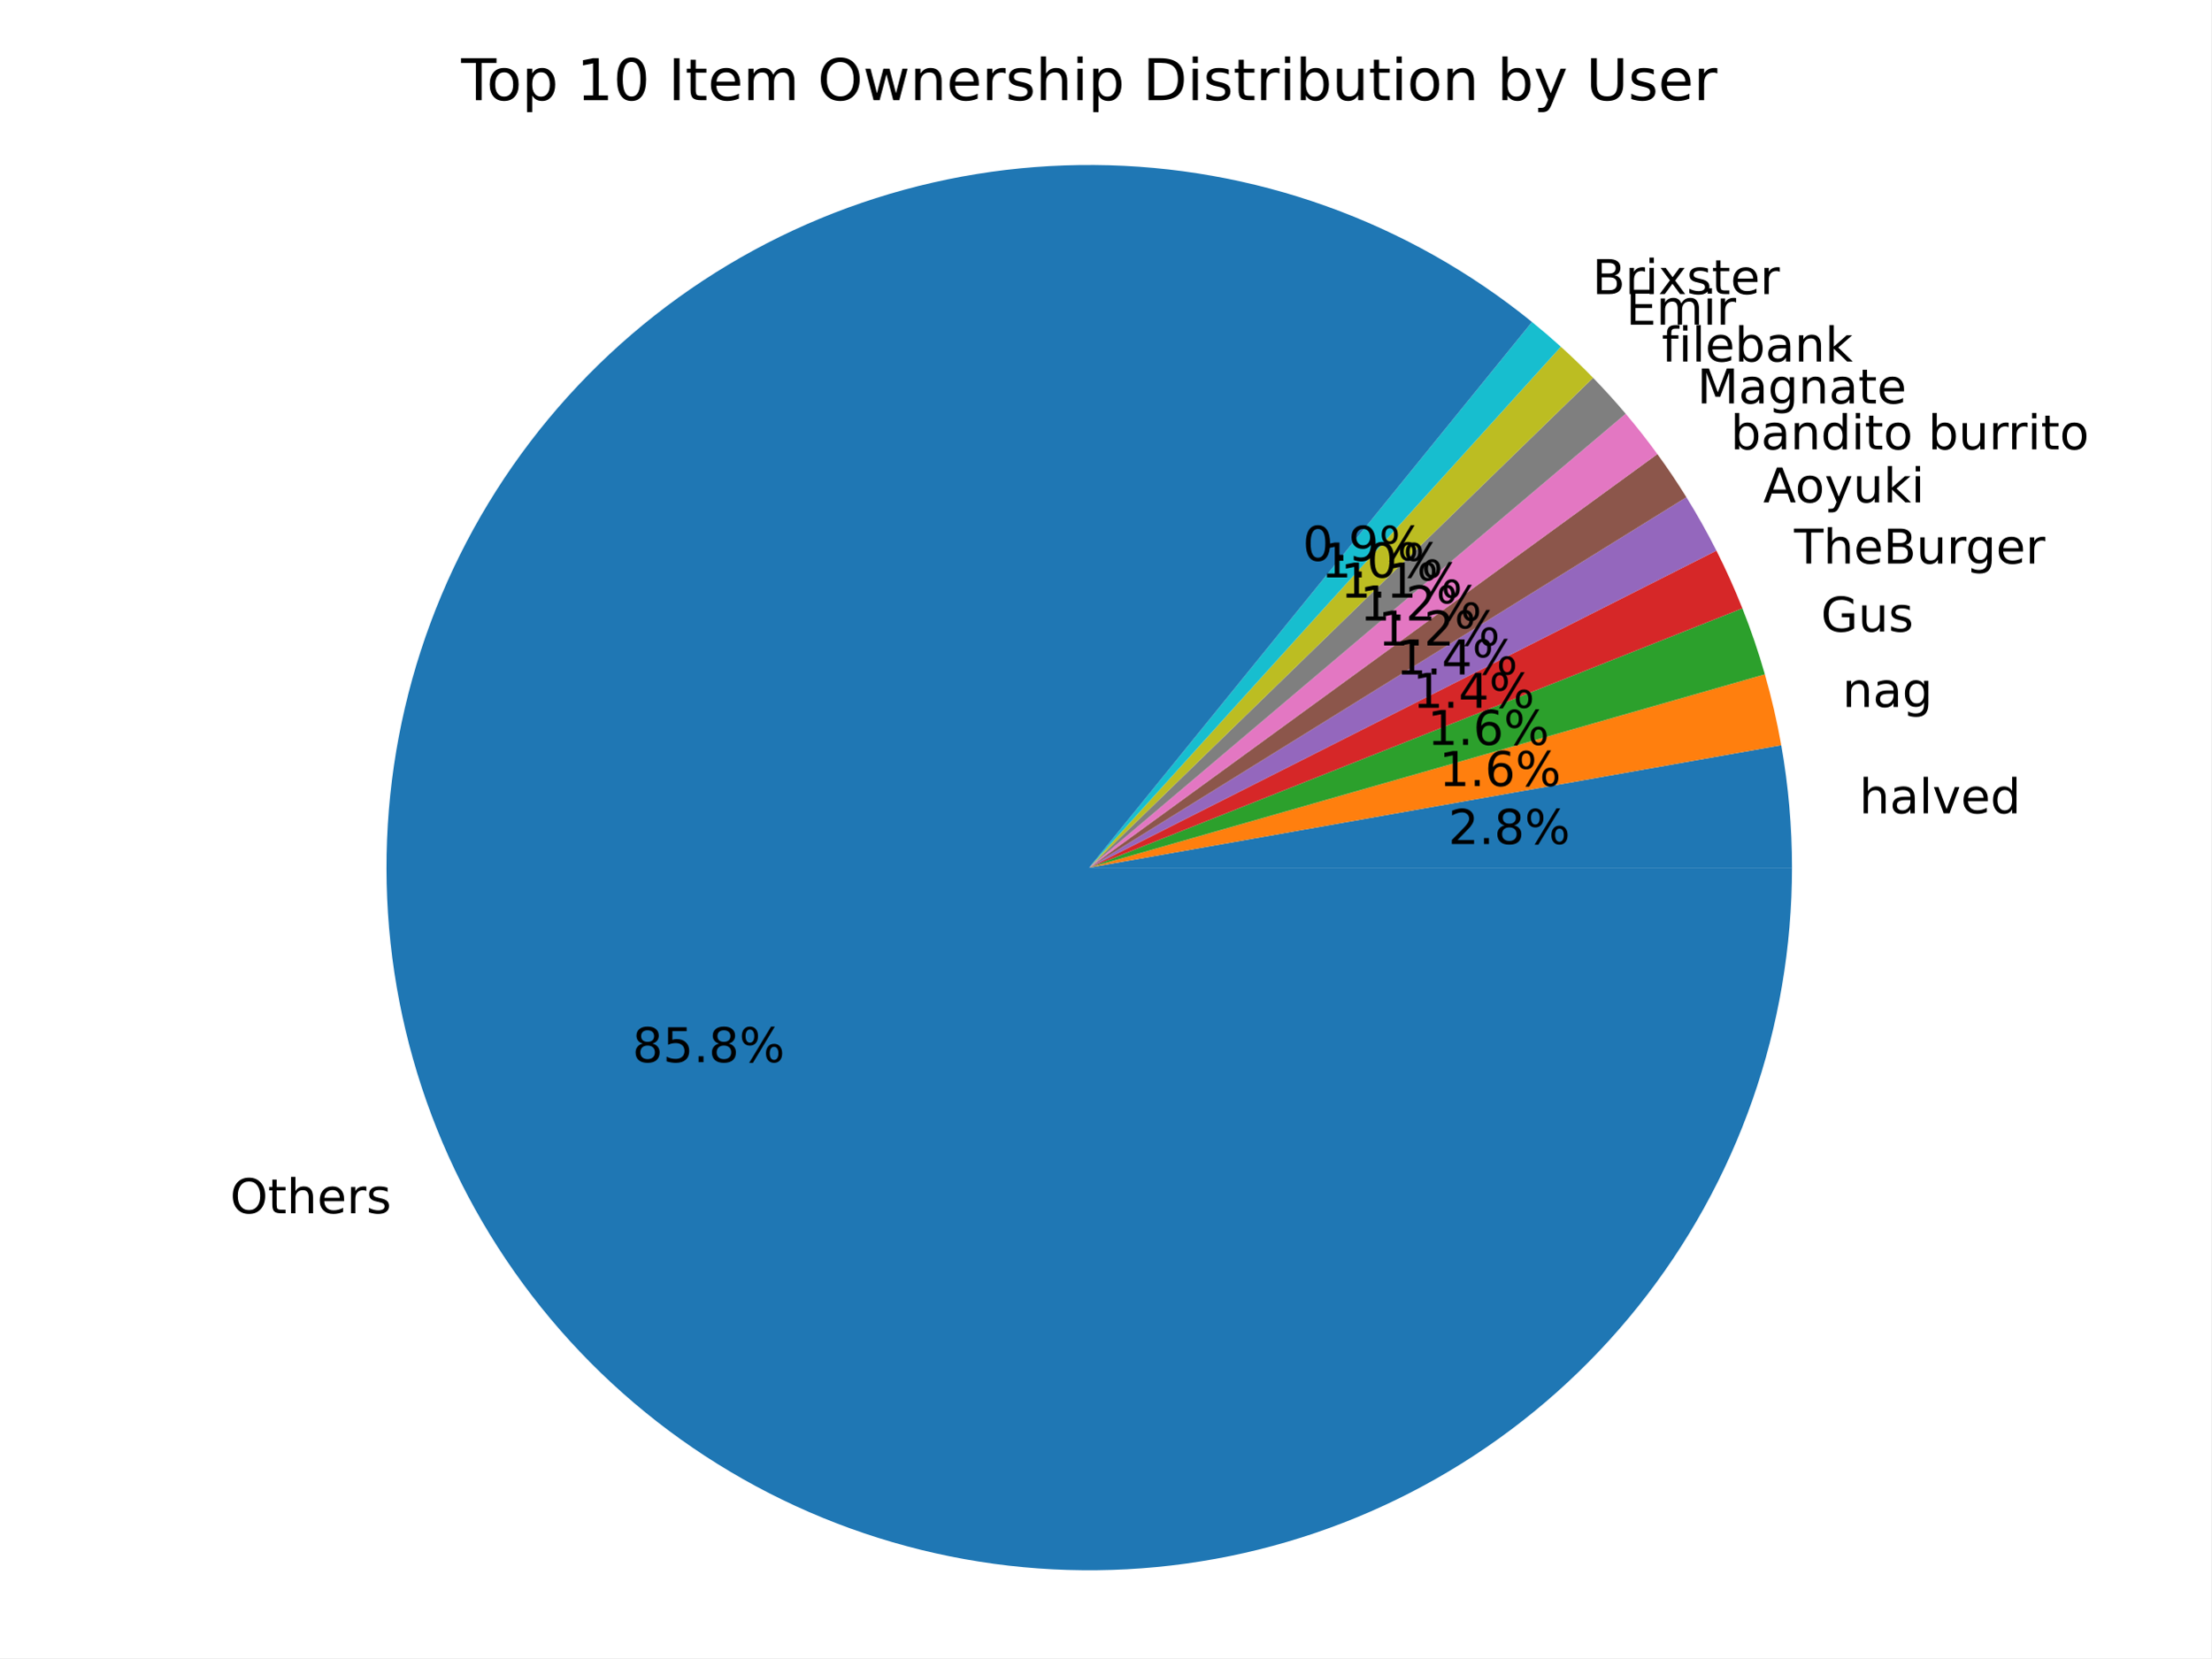
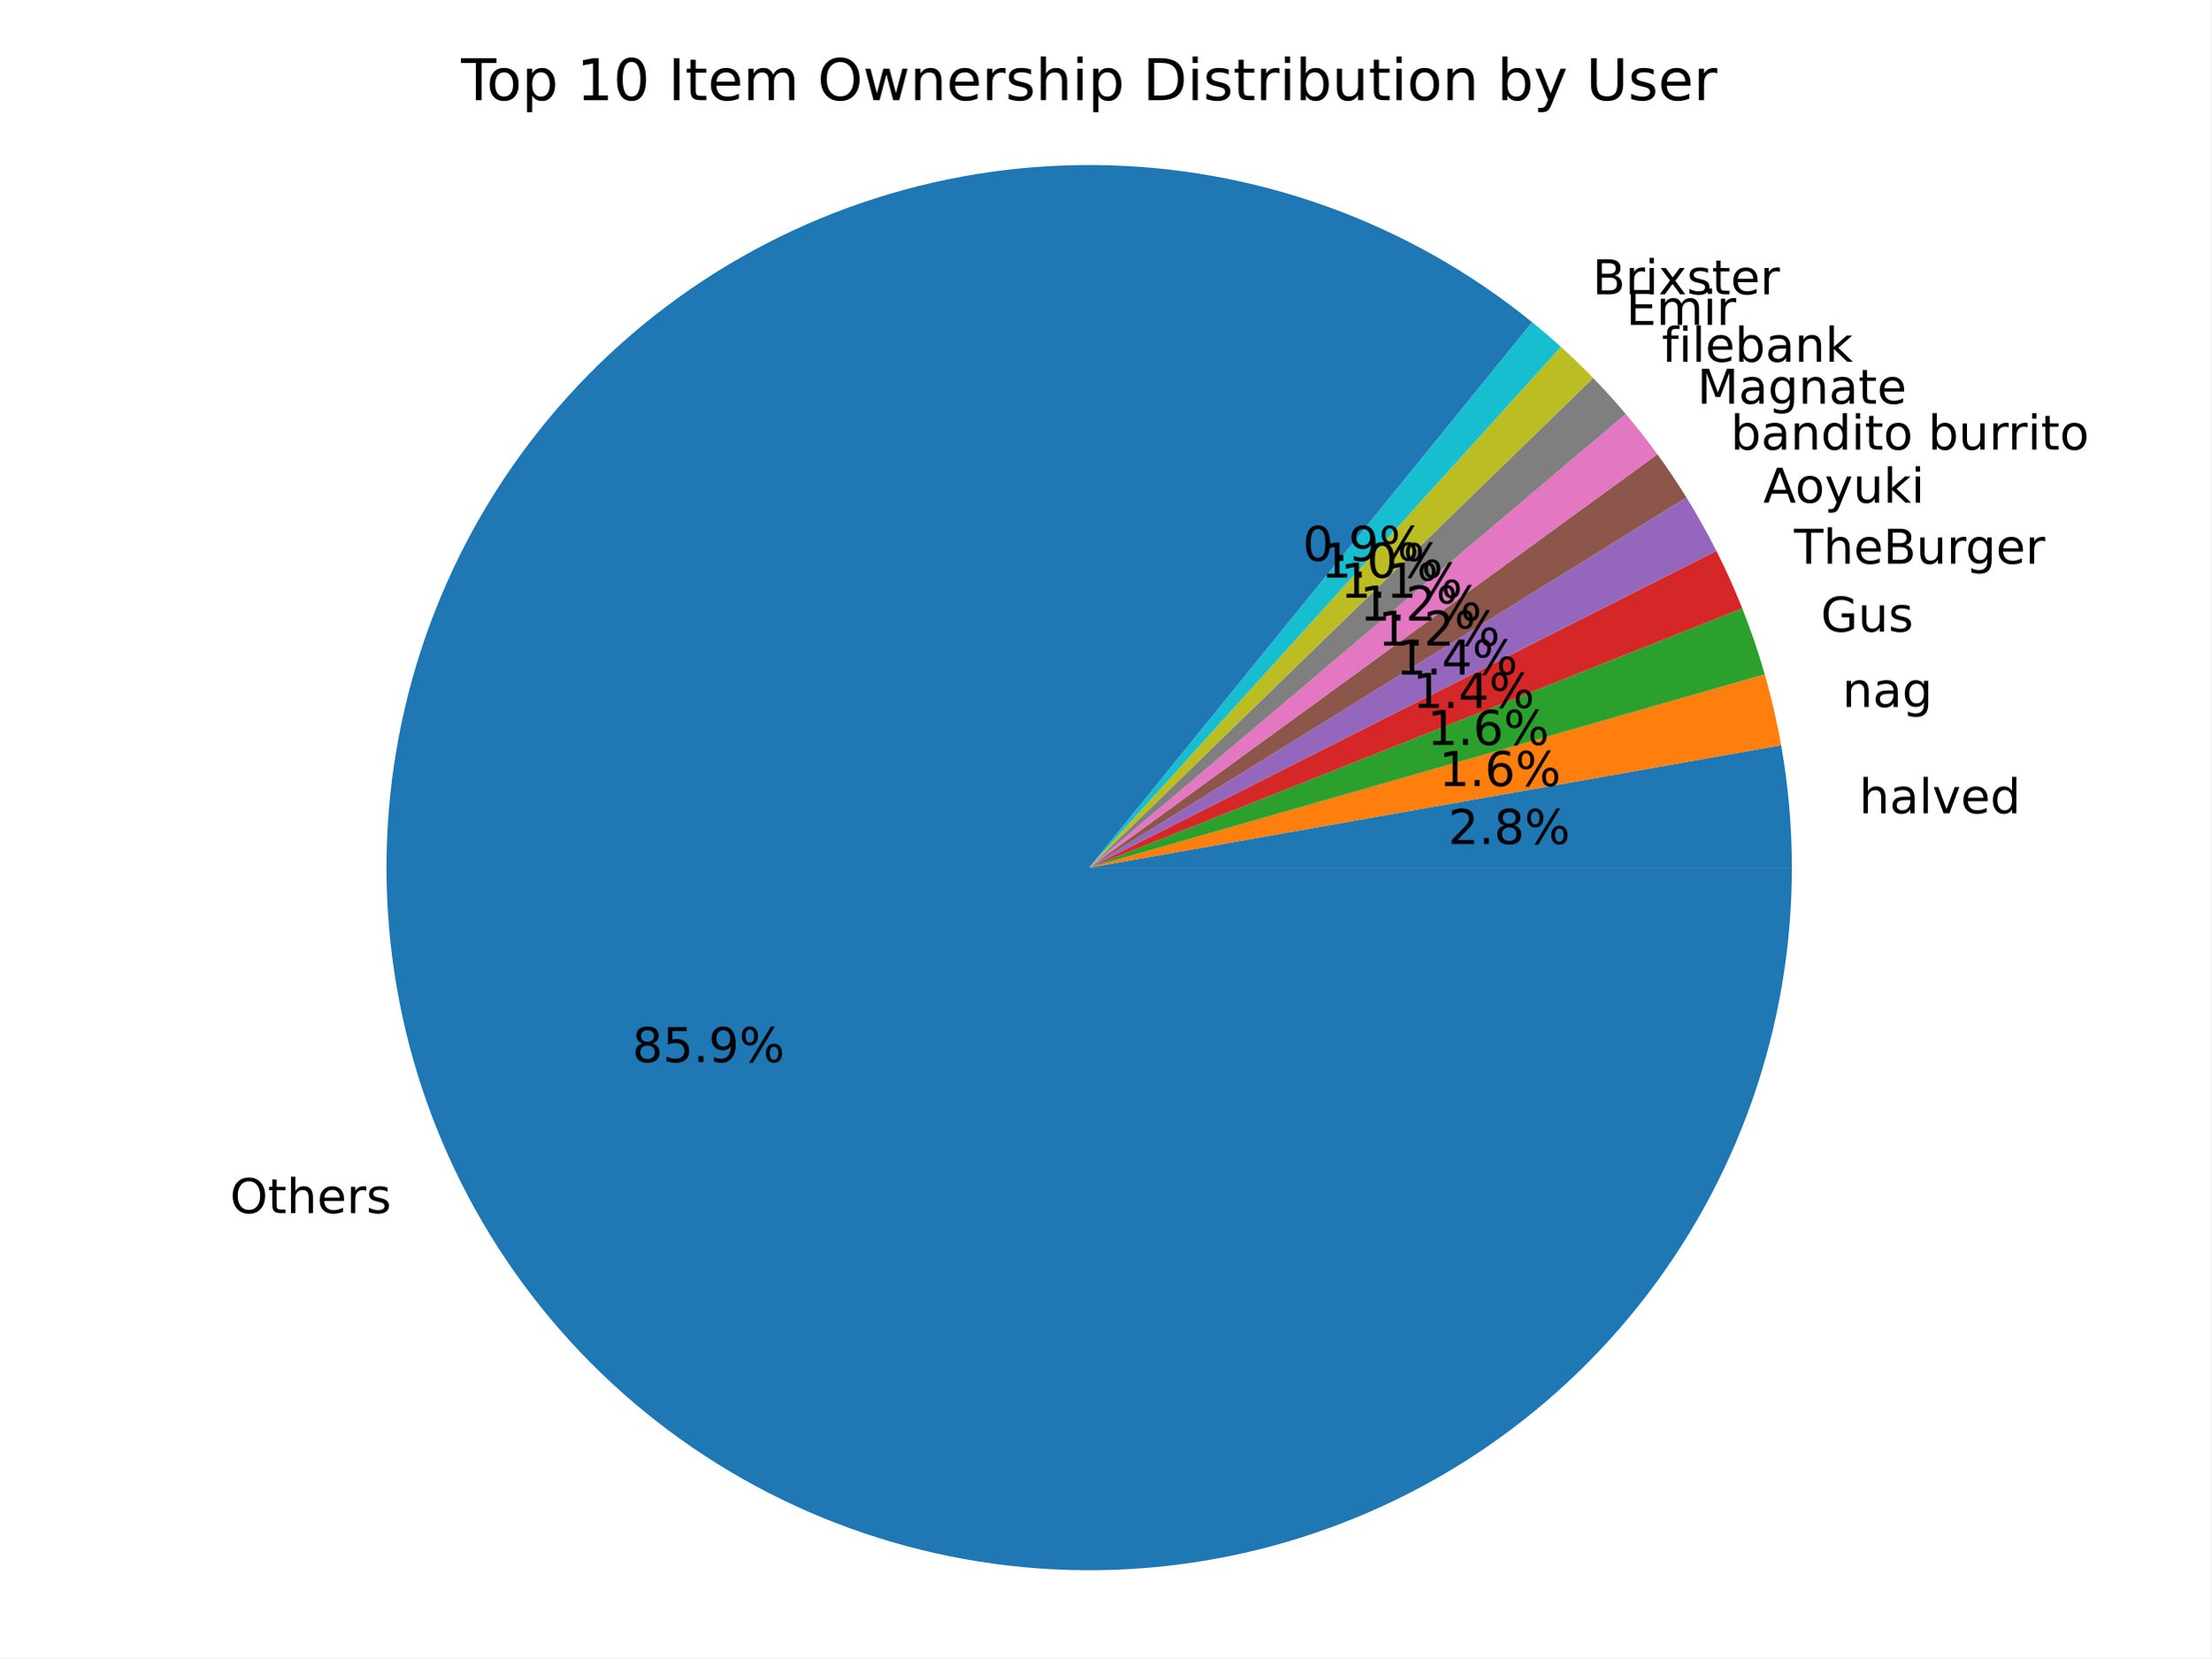
<svg xmlns="http://www.w3.org/2000/svg" xmlns:xlink="http://www.w3.org/1999/xlink" width="460.8pt" height="345.6pt" viewBox="0 0 460.8 345.6" version="1.1">
  <defs>
    <style type="text/css">*{stroke-linejoin: round; stroke-linecap: butt}</style>
  </defs>
  <g id="figure_1">
    <g id="patch_1">
      <path d="M 0 345.6  L 460.8 345.6  L 460.8 0  L 0 0  z " style="fill: #ffffff" />
    </g>
    <g id="axes_1">
      <g id="patch_2">
-         <path d="M 373.457 180.84  C 373.457 176.565 373.27 172.291 372.896 168.032  C 372.522 163.773 371.962 159.532 371.217 155.322  L 226.999 180.84  z " style="fill: #1f77b4" />
+         <path d="M 373.435 180.84  C 373.435 176.565 373.248 172.292 372.874 168.033  C 372.5 163.774 371.94 159.534 371.195 155.324  L 226.986 180.84  z " style="fill: #1f77b4" />
      </g>
      <g id="patch_3">
-         <path d="M 371.217 155.322  C 370.776 152.833 370.271 150.355 369.702 147.891  C 369.134 145.427 368.501 142.979 367.805 140.548  L 226.999 180.84  z " style="fill: #ff7f0e" />
+         <path d="M 371.195 155.324  C 370.754 152.834 370.249 150.356 369.681 147.893  C 369.112 145.429 368.479 142.981 367.784 140.55  L 226.986 180.84  z " style="fill: #ff7f0e" />
      </g>
      <g id="patch_4">
-         <path d="M 367.805 140.548  C 367.139 138.217 366.414 135.903 365.632 133.609  C 364.85 131.314 364.012 129.039 363.117 126.786  L 226.999 180.84  z " style="fill: #2ca02c" />
+         <path d="M 367.784 140.55  C 367.117 138.22 366.392 135.906 365.61 133.611  C 364.829 131.317 363.99 129.042 363.095 126.789  L 226.986 180.84  z " style="fill: #2ca02c" />
      </g>
      <g id="patch_5">
-         <path d="M 363.117 126.786  C 362.305 124.743 361.448 122.718 360.546 120.714  C 359.643 118.709 358.696 116.725 357.704 114.763  L 226.999 180.84  z " style="fill: #d62728" />
+         <path d="M 363.095 126.789  C 362.287 124.754 361.434 122.738 360.535 120.741  C 359.637 118.744 358.693 116.768 357.706 114.814  L 226.986 180.84  z " style="fill: #d62728" />
      </g>
      <g id="patch_6">
-         <path d="M 357.704 114.763  C 356.744 112.864 355.742 110.985 354.7 109.129  C 353.657 107.273 352.574 105.439 351.452 103.631  L 226.999 180.84  z " style="fill: #9467bd" />
+         <path d="M 357.706 114.814  C 356.747 112.914 355.746 111.035 354.704 109.179  C 353.662 107.322 352.58 105.489 351.459 103.68  L 226.986 180.84  z " style="fill: #9467bd" />
      </g>
      <g id="patch_7">
-         <path d="M 351.452 103.631  C 350.5 102.095 349.518 100.577 348.509 99.077  C 347.501 97.578 346.464 96.097 345.4 94.636  L 226.999 180.84  z " style="fill: #8c564b" />
+         <path d="M 351.459 103.68  C 350.507 102.144 349.526 100.625 348.518 99.126  C 347.51 97.626 346.474 96.145 345.41 94.684  L 226.986 180.84  z " style="fill: #8c564b" />
      </g>
      <g id="patch_8">
-         <path d="M 345.4 94.636  C 344.352 93.196 343.277 91.776 342.177 90.375  C 341.077 88.974 339.951 87.593 338.8 86.234  L 226.999 180.84  z " style="fill: #e377c2" />
+         <path d="M 345.41 94.684  C 344.363 93.243 343.289 91.822 342.189 90.421  C 341.089 89.02 339.964 87.639 338.814 86.279  L 226.986 180.84  z " style="fill: #e377c2" />
      </g>
      <g id="patch_9">
-         <path d="M 338.8 86.234  C 337.712 84.947 336.601 83.679 335.468 82.431  C 334.335 81.182 333.181 79.954 332.006 78.745  L 226.999 180.84  z " style="fill: #7f7f7f" />
+         <path d="M 338.814 86.279  C 337.726 84.992 336.615 83.724 335.483 82.475  C 334.351 81.227 333.198 79.998 332.023 78.789  L 226.986 180.84  z " style="fill: #7f7f7f" />
      </g>
      <g id="patch_10">
-         <path d="M 332.006 78.745  C 330.922 77.63 329.82 76.532 328.701 75.452  C 327.582 74.372 326.446 73.31 325.293 72.266  L 226.999 180.84  z " style="fill: #bcbd22" />
+         <path d="M 332.023 78.789  C 330.939 77.673 329.838 76.575 328.719 75.495  C 327.6 74.415 326.465 73.352 325.312 72.308  L 226.986 180.84  z " style="fill: #bcbd22" />
      </g>
      <g id="patch_11">
-         <path d="M 325.293 72.266  C 324.314 71.38 323.323 70.507 322.32 69.647  C 321.317 68.788 320.303 67.942 319.277 67.11  L 226.999 180.84  z " style="fill: #17becf" />
+         <path d="M 325.312 72.308  C 324.333 71.421 323.343 70.548 322.34 69.688  C 321.338 68.828 320.324 67.982 319.299 67.149  L 226.986 180.84  z " style="fill: #17becf" />
      </g>
      <g id="patch_12">
-         <path d="M 319.277 67.11  C 306.467 56.715 291.991 48.56 276.464 42.988  C 260.936 37.417 244.578 34.508 228.081 34.386  C 211.584 34.265 195.185 36.931 179.577 42.273  C 163.968 47.614 149.374 55.555 136.411 65.759  C 123.448 75.963 112.302 88.284 103.444 102.202  C 94.586 116.119 88.143 131.433 84.388 147.497  C 80.632 163.561 79.617 180.145 81.386 196.547  C 83.156 212.949 87.684 228.935 94.779 243.828  C 101.874 258.722 111.434 272.31 123.056 284.018  C 134.678 295.726 148.196 305.387 163.036 312.592  C 177.877 319.797 193.829 324.443 210.217 326.333  C 226.606 328.223 243.197 327.331 259.288 323.694  C 275.379 320.057 290.741 313.727 304.723 304.972  C 318.706 296.217 331.109 285.163 341.408 272.276  C 351.708 259.388 359.756 244.853 365.213 229.285  C 370.67 213.716 373.457 197.337 373.457 180.84  L 226.999 180.84  z " style="fill: #1f77b4" />
+         <path d="M 319.299 67.149  C 306.492 56.751 292.019 48.59 276.493 43.013  C 260.967 37.436 244.61 34.523 228.113 34.396  C 211.617 34.269 195.216 36.93 179.606 42.267  C 163.996 47.605 149.4 55.541 136.434 65.742  C 123.469 75.942 112.319 88.261 103.458 102.176  C 94.597 116.091 88.15 131.404 84.391 147.468  C 80.631 163.531 79.613 180.114 81.379 196.517  C 83.145 212.919 87.67 228.906 94.762 243.801  C 101.855 258.696 111.413 272.285 123.034 283.996  C 134.654 295.706 148.17 305.368 163.009 312.575  C 177.849 319.782 193.801 324.43 210.189 326.322  C 226.577 328.214 243.168 327.324 259.26 323.688  C 275.352 320.053 290.714 313.724 304.697 304.97  C 318.68 296.216 331.084 285.162 341.384 272.275  C 351.684 259.388 359.733 244.853 365.19 229.285  C 370.647 213.716 373.435 197.337 373.435 180.84  L 226.986 180.84  z " style="fill: #1f77b4" />
      </g>
      <g id="matplotlib.axis_1" />
      <g id="matplotlib.axis_2" />
      <g id="text_1">
-         <g transform="translate(387.4855 169.5107) scale(0.1 -0.1)">
+         <g transform="translate(387.4625 169.5116) scale(0.1 -0.1)">
          <defs>
            <path id="DejaVuSans-68" d="M 3513 2113  L 3513 0  L 2938 0  L 2938 2094  Q 2938 2591 2744 2837  Q 2550 3084 2163 3084  Q 1697 3084 1428 2787  Q 1159 2491 1159 1978  L 1159 0  L 581 0  L 581 4863  L 1159 4863  L 1159 2956  Q 1366 3272 1645 3428  Q 1925 3584 2291 3584  Q 2894 3584 3203 3211  Q 3513 2838 3513 2113  z " transform="scale(0.015625)" />
            <path id="DejaVuSans-61" d="M 2194 1759  Q 1497 1759 1228 1600  Q 959 1441 959 1056  Q 959 750 1161 570  Q 1363 391 1709 391  Q 2188 391 2477 730  Q 2766 1069 2766 1631  L 2766 1759  L 2194 1759  z M 3341 1997  L 3341 0  L 2766 0  L 2766 531  Q 2569 213 2275 61  Q 1981 -91 1556 -91  Q 1019 -91 701 211  Q 384 513 384 1019  Q 384 1609 779 1909  Q 1175 2209 1959 2209  L 2766 2209  L 2766 2266  Q 2766 2663 2505 2880  Q 2244 3097 1772 3097  Q 1472 3097 1187 3025  Q 903 2953 641 2809  L 641 3341  Q 956 3463 1253 3523  Q 1550 3584 1831 3584  Q 2591 3584 2966 3190  Q 3341 2797 3341 1997  z " transform="scale(0.015625)" />
            <path id="DejaVuSans-6c" d="M 603 4863  L 1178 4863  L 1178 0  L 603 0  L 603 4863  z " transform="scale(0.015625)" />
            <path id="DejaVuSans-76" d="M 191 3500  L 800 3500  L 1894 563  L 2988 3500  L 3597 3500  L 2284 0  L 1503 0  L 191 3500  z " transform="scale(0.015625)" />
            <path id="DejaVuSans-65" d="M 3597 1894  L 3597 1613  L 953 1613  Q 991 1019 1311 708  Q 1631 397 2203 397  Q 2534 397 2845 478  Q 3156 559 3463 722  L 3463 178  Q 3153 47 2828 -22  Q 2503 -91 2169 -91  Q 1331 -91 842 396  Q 353 884 353 1716  Q 353 2575 817 3079  Q 1281 3584 2069 3584  Q 2775 3584 3186 3129  Q 3597 2675 3597 1894  z M 3022 2063  Q 3016 2534 2758 2815  Q 2500 3097 2075 3097  Q 1594 3097 1305 2825  Q 1016 2553 972 2059  L 3022 2063  z " transform="scale(0.015625)" />
            <path id="DejaVuSans-64" d="M 2906 2969  L 2906 4863  L 3481 4863  L 3481 0  L 2906 0  L 2906 525  Q 2725 213 2448 61  Q 2172 -91 1784 -91  Q 1150 -91 751 415  Q 353 922 353 1747  Q 353 2572 751 3078  Q 1150 3584 1784 3584  Q 2172 3584 2448 3432  Q 2725 3281 2906 2969  z M 947 1747  Q 947 1113 1208 752  Q 1469 391 1925 391  Q 2381 391 2643 752  Q 2906 1113 2906 1747  Q 2906 2381 2643 2742  Q 2381 3103 1925 3103  Q 1469 3103 1208 2742  Q 947 2381 947 1747  z " transform="scale(0.015625)" />
          </defs>
          <use xlink:href="#DejaVuSans-68" />
          <use xlink:href="#DejaVuSans-61" transform="translate(63.37891 0)" />
          <use xlink:href="#DejaVuSans-6c" transform="translate(124.6582 0)" />
          <use xlink:href="#DejaVuSans-76" transform="translate(152.4414 0)" />
          <use xlink:href="#DejaVuSans-65" transform="translate(211.6211 0)" />
          <use xlink:href="#DejaVuSans-64" transform="translate(273.1445 0)" />
        </g>
      </g>
      <g id="text_2">
-         <g transform="translate(301.8349 175.9146) scale(0.1 -0.1)">
+         <g transform="translate(301.8163 175.9151) scale(0.1 -0.1)">
          <defs>
            <path id="DejaVuSans-32" d="M 1228 531  L 3431 531  L 3431 0  L 469 0  L 469 531  Q 828 903 1448 1529  Q 2069 2156 2228 2338  Q 2531 2678 2651 2914  Q 2772 3150 2772 3378  Q 2772 3750 2511 3984  Q 2250 4219 1831 4219  Q 1534 4219 1204 4116  Q 875 4013 500 3803  L 500 4441  Q 881 4594 1212 4672  Q 1544 4750 1819 4750  Q 2544 4750 2975 4387  Q 3406 4025 3406 3419  Q 3406 3131 3298 2873  Q 3191 2616 2906 2266  Q 2828 2175 2409 1742  Q 1991 1309 1228 531  z " transform="scale(0.015625)" />
            <path id="DejaVuSans-2e" d="M 684 794  L 1344 794  L 1344 0  L 684 0  L 684 794  z " transform="scale(0.015625)" />
            <path id="DejaVuSans-38" d="M 2034 2216  Q 1584 2216 1326 1975  Q 1069 1734 1069 1313  Q 1069 891 1326 650  Q 1584 409 2034 409  Q 2484 409 2743 651  Q 3003 894 3003 1313  Q 3003 1734 2745 1975  Q 2488 2216 2034 2216  z M 1403 2484  Q 997 2584 770 2862  Q 544 3141 544 3541  Q 544 4100 942 4425  Q 1341 4750 2034 4750  Q 2731 4750 3128 4425  Q 3525 4100 3525 3541  Q 3525 3141 3298 2862  Q 3072 2584 2669 2484  Q 3125 2378 3379 2068  Q 3634 1759 3634 1313  Q 3634 634 3220 271  Q 2806 -91 2034 -91  Q 1263 -91 848 271  Q 434 634 434 1313  Q 434 1759 690 2068  Q 947 2378 1403 2484  z M 1172 3481  Q 1172 3119 1398 2916  Q 1625 2713 2034 2713  Q 2441 2713 2670 2916  Q 2900 3119 2900 3481  Q 2900 3844 2670 4047  Q 2441 4250 2034 4250  Q 1625 4250 1398 4047  Q 1172 3844 1172 3481  z " transform="scale(0.015625)" />
            <path id="DejaVuSans-25" d="M 4653 2053  Q 4381 2053 4226 1822  Q 4072 1591 4072 1178  Q 4072 772 4226 539  Q 4381 306 4653 306  Q 4919 306 5073 539  Q 5228 772 5228 1178  Q 5228 1588 5073 1820  Q 4919 2053 4653 2053  z M 4653 2450  Q 5147 2450 5437 2106  Q 5728 1763 5728 1178  Q 5728 594 5436 251  Q 5144 -91 4653 -91  Q 4153 -91 3862 251  Q 3572 594 3572 1178  Q 3572 1766 3864 2108  Q 4156 2450 4653 2450  z M 1428 4353  Q 1159 4353 1004 4120  Q 850 3888 850 3481  Q 850 3069 1003 2837  Q 1156 2606 1428 2606  Q 1700 2606 1854 2837  Q 2009 3069 2009 3481  Q 2009 3884 1853 4118  Q 1697 4353 1428 4353  z M 4250 4750  L 4750 4750  L 1831 -91  L 1331 -91  L 4250 4750  z M 1428 4750  Q 1922 4750 2215 4408  Q 2509 4066 2509 3481  Q 2509 2891 2217 2550  Q 1925 2209 1428 2209  Q 931 2209 642 2551  Q 353 2894 353 3481  Q 353 4063 643 4406  Q 934 4750 1428 4750  z " transform="scale(0.015625)" />
          </defs>
          <use xlink:href="#DejaVuSans-32" />
          <use xlink:href="#DejaVuSans-2e" transform="translate(63.62305 0)" />
          <use xlink:href="#DejaVuSans-38" transform="translate(95.41016 0)" />
          <use xlink:href="#DejaVuSans-25" transform="translate(159.0332 0)" />
        </g>
      </g>
      <g id="text_3">
-         <g transform="translate(383.9728 147.3553) scale(0.1 -0.1)">
+         <g transform="translate(383.95 147.3575) scale(0.1 -0.1)">
          <defs>
            <path id="DejaVuSans-6e" d="M 3513 2113  L 3513 0  L 2938 0  L 2938 2094  Q 2938 2591 2744 2837  Q 2550 3084 2163 3084  Q 1697 3084 1428 2787  Q 1159 2491 1159 1978  L 1159 0  L 581 0  L 581 3500  L 1159 3500  L 1159 2956  Q 1366 3272 1645 3428  Q 1925 3584 2291 3584  Q 2894 3584 3203 3211  Q 3513 2838 3513 2113  z " transform="scale(0.015625)" />
            <path id="DejaVuSans-67" d="M 2906 1791  Q 2906 2416 2648 2759  Q 2391 3103 1925 3103  Q 1463 3103 1205 2759  Q 947 2416 947 1791  Q 947 1169 1205 825  Q 1463 481 1925 481  Q 2391 481 2648 825  Q 2906 1169 2906 1791  z M 3481 434  Q 3481 -459 3084 -895  Q 2688 -1331 1869 -1331  Q 1566 -1331 1297 -1286  Q 1028 -1241 775 -1147  L 775 -588  Q 1028 -725 1275 -790  Q 1522 -856 1778 -856  Q 2344 -856 2625 -561  Q 2906 -266 2906 331  L 2906 616  Q 2728 306 2450 153  Q 2172 0 1784 0  Q 1141 0 747 490  Q 353 981 353 1791  Q 353 2603 747 3093  Q 1141 3584 1784 3584  Q 2172 3584 2450 3431  Q 2728 3278 2906 2969  L 2906 3500  L 3481 3500  L 3481 434  z " transform="scale(0.015625)" />
          </defs>
          <use xlink:href="#DejaVuSans-6e" />
          <use xlink:href="#DejaVuSans-61" transform="translate(63.37891 0)" />
          <use xlink:href="#DejaVuSans-67" transform="translate(124.6582 0)" />
        </g>
      </g>
      <g id="text_4">
-         <g transform="translate(299.9189 163.8299) scale(0.1 -0.1)">
+         <g transform="translate(299.9004 163.8311) scale(0.1 -0.1)">
          <defs>
            <path id="DejaVuSans-31" d="M 794 531  L 1825 531  L 1825 4091  L 703 3866  L 703 4441  L 1819 4666  L 2450 4666  L 2450 531  L 3481 531  L 3481 0  L 794 0  L 794 531  z " transform="scale(0.015625)" />
            <path id="DejaVuSans-36" d="M 2113 2584  Q 1688 2584 1439 2293  Q 1191 2003 1191 1497  Q 1191 994 1439 701  Q 1688 409 2113 409  Q 2538 409 2786 701  Q 3034 994 3034 1497  Q 3034 2003 2786 2293  Q 2538 2584 2113 2584  z M 3366 4563  L 3366 3988  Q 3128 4100 2886 4159  Q 2644 4219 2406 4219  Q 1781 4219 1451 3797  Q 1122 3375 1075 2522  Q 1259 2794 1537 2939  Q 1816 3084 2150 3084  Q 2853 3084 3261 2657  Q 3669 2231 3669 1497  Q 3669 778 3244 343  Q 2819 -91 2113 -91  Q 1303 -91 875 529  Q 447 1150 447 2328  Q 447 3434 972 4092  Q 1497 4750 2381 4750  Q 2619 4750 2861 4703  Q 3103 4656 3366 4563  z " transform="scale(0.015625)" />
          </defs>
          <use xlink:href="#DejaVuSans-31" />
          <use xlink:href="#DejaVuSans-2e" transform="translate(63.62305 0)" />
          <use xlink:href="#DejaVuSans-36" transform="translate(95.41016 0)" />
          <use xlink:href="#DejaVuSans-25" transform="translate(159.0332 0)" />
        </g>
      </g>
      <g id="text_5">
-         <g transform="translate(379.4953 131.6447) scale(0.1 -0.1)">
+         <g transform="translate(379.4727 131.6479) scale(0.1 -0.1)">
          <defs>
            <path id="DejaVuSans-47" d="M 3809 666  L 3809 1919  L 2778 1919  L 2778 2438  L 4434 2438  L 4434 434  Q 4069 175 3628 42  Q 3188 -91 2688 -91  Q 1594 -91 976 548  Q 359 1188 359 2328  Q 359 3472 976 4111  Q 1594 4750 2688 4750  Q 3144 4750 3555 4637  Q 3966 4525 4313 4306  L 4313 3634  Q 3963 3931 3569 4081  Q 3175 4231 2741 4231  Q 1884 4231 1454 3753  Q 1025 3275 1025 2328  Q 1025 1384 1454 906  Q 1884 428 2741 428  Q 3075 428 3337 486  Q 3600 544 3809 666  z " transform="scale(0.015625)" />
            <path id="DejaVuSans-75" d="M 544 1381  L 544 3500  L 1119 3500  L 1119 1403  Q 1119 906 1312 657  Q 1506 409 1894 409  Q 2359 409 2629 706  Q 2900 1003 2900 1516  L 2900 3500  L 3475 3500  L 3475 0  L 2900 0  L 2900 538  Q 2691 219 2414 64  Q 2138 -91 1772 -91  Q 1169 -91 856 284  Q 544 659 544 1381  z M 1991 3584  L 1991 3584  z " transform="scale(0.015625)" />
            <path id="DejaVuSans-73" d="M 2834 3397  L 2834 2853  Q 2591 2978 2328 3040  Q 2066 3103 1784 3103  Q 1356 3103 1142 2972  Q 928 2841 928 2578  Q 928 2378 1081 2264  Q 1234 2150 1697 2047  L 1894 2003  Q 2506 1872 2764 1633  Q 3022 1394 3022 966  Q 3022 478 2636 193  Q 2250 -91 1575 -91  Q 1294 -91 989 -36  Q 684 19 347 128  L 347 722  Q 666 556 975 473  Q 1284 391 1588 391  Q 1994 391 2212 530  Q 2431 669 2431 922  Q 2431 1156 2273 1281  Q 2116 1406 1581 1522  L 1381 1569  Q 847 1681 609 1914  Q 372 2147 372 2553  Q 372 3047 722 3315  Q 1072 3584 1716 3584  Q 2034 3584 2315 3537  Q 2597 3491 2834 3397  z " transform="scale(0.015625)" />
          </defs>
          <use xlink:href="#DejaVuSans-47" />
          <use xlink:href="#DejaVuSans-75" transform="translate(77.49023 0)" />
          <use xlink:href="#DejaVuSans-73" transform="translate(140.8691 0)" />
        </g>
      </g>
      <g id="text_6">
-         <g transform="translate(297.4766 155.2605) scale(0.1 -0.1)">
+         <g transform="translate(297.4583 155.2622) scale(0.1 -0.1)">
          <use xlink:href="#DejaVuSans-31" />
          <use xlink:href="#DejaVuSans-2e" transform="translate(63.62305 0)" />
          <use xlink:href="#DejaVuSans-36" transform="translate(95.41016 0)" />
          <use xlink:href="#DejaVuSans-25" transform="translate(159.0332 0)" />
        </g>
      </g>
      <g id="text_7">
-         <g transform="translate(373.9004 117.4604) scale(0.1 -0.1)">
+         <g transform="translate(373.89 117.4906) scale(0.1 -0.1)">
          <defs>
            <path id="DejaVuSans-54" d="M -19 4666  L 3928 4666  L 3928 4134  L 2272 4134  L 2272 0  L 1638 0  L 1638 4134  L -19 4134  L -19 4666  z " transform="scale(0.015625)" />
            <path id="DejaVuSans-42" d="M 1259 2228  L 1259 519  L 2272 519  Q 2781 519 3026 730  Q 3272 941 3272 1375  Q 3272 1813 3026 2020  Q 2781 2228 2272 2228  L 1259 2228  z M 1259 4147  L 1259 2741  L 2194 2741  Q 2656 2741 2882 2914  Q 3109 3088 3109 3444  Q 3109 3797 2882 3972  Q 2656 4147 2194 4147  L 1259 4147  z M 628 4666  L 2241 4666  Q 2963 4666 3353 4366  Q 3744 4066 3744 3513  Q 3744 3084 3544 2831  Q 3344 2578 2956 2516  Q 3422 2416 3680 2098  Q 3938 1781 3938 1306  Q 3938 681 3513 340  Q 3088 0 2303 0  L 628 0  L 628 4666  z " transform="scale(0.015625)" />
            <path id="DejaVuSans-72" d="M 2631 2963  Q 2534 3019 2420 3045  Q 2306 3072 2169 3072  Q 1681 3072 1420 2755  Q 1159 2438 1159 1844  L 1159 0  L 581 0  L 581 3500  L 1159 3500  L 1159 2956  Q 1341 3275 1631 3429  Q 1922 3584 2338 3584  Q 2397 3584 2469 3576  Q 2541 3569 2628 3553  L 2631 2963  z " transform="scale(0.015625)" />
          </defs>
          <use xlink:href="#DejaVuSans-54" />
          <use xlink:href="#DejaVuSans-68" transform="translate(61.08398 0)" />
          <use xlink:href="#DejaVuSans-65" transform="translate(124.4629 0)" />
          <use xlink:href="#DejaVuSans-42" transform="translate(185.9863 0)" />
          <use xlink:href="#DejaVuSans-75" transform="translate(254.5898 0)" />
          <use xlink:href="#DejaVuSans-72" transform="translate(317.9688 0)" />
          <use xlink:href="#DejaVuSans-67" transform="translate(357.332 0)" />
          <use xlink:href="#DejaVuSans-65" transform="translate(420.8086 0)" />
          <use xlink:href="#DejaVuSans-72" transform="translate(482.332 0)" />
        </g>
      </g>
      <g id="text_8">
-         <g transform="translate(294.4249 147.5236) scale(0.1 -0.1)">
+         <g transform="translate(294.4132 147.54) scale(0.1 -0.1)">
          <defs>
            <path id="DejaVuSans-34" d="M 2419 4116  L 825 1625  L 2419 1625  L 2419 4116  z M 2253 4666  L 3047 4666  L 3047 1625  L 3713 1625  L 3713 1100  L 3047 1100  L 3047 0  L 2419 0  L 2419 1100  L 313 1100  L 313 1709  L 2253 4666  z " transform="scale(0.015625)" />
          </defs>
          <use xlink:href="#DejaVuSans-31" />
          <use xlink:href="#DejaVuSans-2e" transform="translate(63.62305 0)" />
          <use xlink:href="#DejaVuSans-34" transform="translate(95.41016 0)" />
          <use xlink:href="#DejaVuSans-25" transform="translate(159.0332 0)" />
        </g>
      </g>
      <g id="text_9">
-         <g transform="translate(367.4695 104.717) scale(0.1 -0.1)">
+         <g transform="translate(367.4758 104.7719) scale(0.1 -0.1)">
          <defs>
            <path id="DejaVuSans-41" d="M 2188 4044  L 1331 1722  L 3047 1722  L 2188 4044  z M 1831 4666  L 2547 4666  L 4325 0  L 3669 0  L 3244 1197  L 1141 1197  L 716 0  L 50 0  L 1831 4666  z " transform="scale(0.015625)" />
            <path id="DejaVuSans-6f" d="M 1959 3097  Q 1497 3097 1228 2736  Q 959 2375 959 1747  Q 959 1119 1226 758  Q 1494 397 1959 397  Q 2419 397 2687 759  Q 2956 1122 2956 1747  Q 2956 2369 2687 2733  Q 2419 3097 1959 3097  z M 1959 3584  Q 2709 3584 3137 3096  Q 3566 2609 3566 1747  Q 3566 888 3137 398  Q 2709 -91 1959 -91  Q 1206 -91 779 398  Q 353 888 353 1747  Q 353 2609 779 3096  Q 1206 3584 1959 3584  z " transform="scale(0.015625)" />
            <path id="DejaVuSans-79" d="M 2059 -325  Q 1816 -950 1584 -1140  Q 1353 -1331 966 -1331  L 506 -1331  L 506 -850  L 844 -850  Q 1081 -850 1212 -737  Q 1344 -625 1503 -206  L 1606 56  L 191 3500  L 800 3500  L 1894 763  L 2988 3500  L 3597 3500  L 2059 -325  z " transform="scale(0.015625)" />
            <path id="DejaVuSans-6b" d="M 581 4863  L 1159 4863  L 1159 1991  L 2875 3500  L 3609 3500  L 1753 1863  L 3688 0  L 2938 0  L 1159 1709  L 1159 0  L 581 0  L 581 4863  z " transform="scale(0.015625)" />
            <path id="DejaVuSans-69" d="M 603 3500  L 1178 3500  L 1178 0  L 603 0  L 603 3500  z M 603 4863  L 1178 4863  L 1178 4134  L 603 4134  L 603 4863  z " transform="scale(0.015625)" />
          </defs>
          <use xlink:href="#DejaVuSans-41" />
          <use xlink:href="#DejaVuSans-6f" transform="translate(66.6582 0)" />
          <use xlink:href="#DejaVuSans-79" transform="translate(127.8398 0)" />
          <use xlink:href="#DejaVuSans-75" transform="translate(187.0195 0)" />
          <use xlink:href="#DejaVuSans-6b" transform="translate(250.3984 0)" />
          <use xlink:href="#DejaVuSans-69" transform="translate(308.3086 0)" />
        </g>
      </g>
      <g id="text_10">
-         <g transform="translate(290.9171 140.5727) scale(0.1 -0.1)">
+         <g transform="translate(290.9145 140.6026) scale(0.1 -0.1)">
          <use xlink:href="#DejaVuSans-31" />
          <use xlink:href="#DejaVuSans-2e" transform="translate(63.62305 0)" />
          <use xlink:href="#DejaVuSans-34" transform="translate(95.41016 0)" />
          <use xlink:href="#DejaVuSans-25" transform="translate(159.0332 0)" />
        </g>
      </g>
      <g id="text_11">
-         <g transform="translate(360.6605 93.66053) scale(0.1 -0.1)">
+         <g transform="translate(360.6711 93.7136) scale(0.1 -0.1)">
          <defs>
            <path id="DejaVuSans-62" d="M 3116 1747  Q 3116 2381 2855 2742  Q 2594 3103 2138 3103  Q 1681 3103 1420 2742  Q 1159 2381 1159 1747  Q 1159 1113 1420 752  Q 1681 391 2138 391  Q 2594 391 2855 752  Q 3116 1113 3116 1747  z M 1159 2969  Q 1341 3281 1617 3432  Q 1894 3584 2278 3584  Q 2916 3584 3314 3078  Q 3713 2572 3713 1747  Q 3713 922 3314 415  Q 2916 -91 2278 -91  Q 1894 -91 1617 61  Q 1341 213 1159 525  L 1159 0  L 581 0  L 581 4863  L 1159 4863  L 1159 2969  z " transform="scale(0.015625)" />
            <path id="DejaVuSans-74" d="M 1172 4494  L 1172 3500  L 2356 3500  L 2356 3053  L 1172 3053  L 1172 1153  Q 1172 725 1289 603  Q 1406 481 1766 481  L 2356 481  L 2356 0  L 1766 0  Q 1100 0 847 248  Q 594 497 594 1153  L 594 3053  L 172 3053  L 172 3500  L 594 3500  L 594 4494  L 1172 4494  z " transform="scale(0.015625)" />
            <path id="DejaVuSans-20" transform="scale(0.015625)" />
          </defs>
          <use xlink:href="#DejaVuSans-62" />
          <use xlink:href="#DejaVuSans-61" transform="translate(63.47656 0)" />
          <use xlink:href="#DejaVuSans-6e" transform="translate(124.7559 0)" />
          <use xlink:href="#DejaVuSans-64" transform="translate(188.1348 0)" />
          <use xlink:href="#DejaVuSans-69" transform="translate(251.6113 0)" />
          <use xlink:href="#DejaVuSans-74" transform="translate(279.3945 0)" />
          <use xlink:href="#DejaVuSans-6f" transform="translate(318.6035 0)" />
          <use xlink:href="#DejaVuSans-20" transform="translate(379.7852 0)" />
          <use xlink:href="#DejaVuSans-62" transform="translate(411.5723 0)" />
          <use xlink:href="#DejaVuSans-75" transform="translate(475.0488 0)" />
          <use xlink:href="#DejaVuSans-72" transform="translate(538.4277 0)" />
          <use xlink:href="#DejaVuSans-72" transform="translate(577.791 0)" />
          <use xlink:href="#DejaVuSans-69" transform="translate(618.9043 0)" />
          <use xlink:href="#DejaVuSans-74" transform="translate(646.6875 0)" />
          <use xlink:href="#DejaVuSans-6f" transform="translate(685.8965 0)" />
        </g>
      </g>
      <g id="text_12">
-         <g transform="translate(287.2031 134.5418) scale(0.1 -0.1)">
+         <g transform="translate(287.2028 134.5708) scale(0.1 -0.1)">
          <use xlink:href="#DejaVuSans-31" />
          <use xlink:href="#DejaVuSans-2e" transform="translate(63.62305 0)" />
          <use xlink:href="#DejaVuSans-32" transform="translate(95.41016 0)" />
          <use xlink:href="#DejaVuSans-25" transform="translate(159.0332 0)" />
        </g>
      </g>
      <g id="text_13">
-         <g transform="translate(353.6947 84.0877) scale(0.1 -0.1)">
+         <g transform="translate(353.7092 84.13889) scale(0.1 -0.1)">
          <defs>
            <path id="DejaVuSans-4d" d="M 628 4666  L 1569 4666  L 2759 1491  L 3956 4666  L 4897 4666  L 4897 0  L 4281 0  L 4281 4097  L 3078 897  L 2444 897  L 1241 4097  L 1241 0  L 628 0  L 628 4666  z " transform="scale(0.015625)" />
          </defs>
          <use xlink:href="#DejaVuSans-4d" />
          <use xlink:href="#DejaVuSans-61" transform="translate(86.2793 0)" />
          <use xlink:href="#DejaVuSans-67" transform="translate(147.5586 0)" />
          <use xlink:href="#DejaVuSans-6e" transform="translate(211.0352 0)" />
          <use xlink:href="#DejaVuSans-61" transform="translate(274.4141 0)" />
          <use xlink:href="#DejaVuSans-74" transform="translate(335.6934 0)" />
          <use xlink:href="#DejaVuSans-65" transform="translate(374.9023 0)" />
        </g>
      </g>
      <g id="text_14">
-         <g transform="translate(283.4036 129.3203) scale(0.1 -0.1)">
+         <g transform="translate(283.4054 129.3482) scale(0.1 -0.1)">
          <use xlink:href="#DejaVuSans-31" />
          <use xlink:href="#DejaVuSans-2e" transform="translate(63.62305 0)" />
          <use xlink:href="#DejaVuSans-32" transform="translate(95.41016 0)" />
          <use xlink:href="#DejaVuSans-25" transform="translate(159.0332 0)" />
        </g>
      </g>
      <g id="text_15">
-         <g transform="translate(346.3149 75.34923) scale(0.1 -0.1)">
+         <g transform="translate(346.3329 75.39831) scale(0.1 -0.1)">
          <defs>
            <path id="DejaVuSans-66" d="M 2375 4863  L 2375 4384  L 1825 4384  Q 1516 4384 1395 4259  Q 1275 4134 1275 3809  L 1275 3500  L 2222 3500  L 2222 3053  L 1275 3053  L 1275 0  L 697 0  L 697 3053  L 147 3053  L 147 3500  L 697 3500  L 697 3744  Q 697 4328 969 4595  Q 1241 4863 1831 4863  L 2375 4863  z " transform="scale(0.015625)" />
          </defs>
          <use xlink:href="#DejaVuSans-66" />
          <use xlink:href="#DejaVuSans-69" transform="translate(35.20508 0)" />
          <use xlink:href="#DejaVuSans-6c" transform="translate(62.98828 0)" />
          <use xlink:href="#DejaVuSans-65" transform="translate(90.77148 0)" />
          <use xlink:href="#DejaVuSans-62" transform="translate(152.2949 0)" />
          <use xlink:href="#DejaVuSans-61" transform="translate(215.7715 0)" />
          <use xlink:href="#DejaVuSans-6e" transform="translate(277.0508 0)" />
          <use xlink:href="#DejaVuSans-6b" transform="translate(340.4297 0)" />
        </g>
      </g>
      <g id="text_16">
-         <g transform="translate(279.3782 124.5538) scale(0.1 -0.1)">
+         <g transform="translate(279.382 124.5806) scale(0.1 -0.1)">
          <use xlink:href="#DejaVuSans-31" />
          <use xlink:href="#DejaVuSans-2e" transform="translate(63.62305 0)" />
          <use xlink:href="#DejaVuSans-31" transform="translate(95.41016 0)" />
          <use xlink:href="#DejaVuSans-25" transform="translate(159.0332 0)" />
        </g>
      </g>
      <g id="text_17">
-         <g transform="translate(338.8713 67.67281) scale(0.1 -0.1)">
+         <g transform="translate(338.8925 67.71971) scale(0.1 -0.1)">
          <defs>
            <path id="DejaVuSans-45" d="M 628 4666  L 3578 4666  L 3578 4134  L 1259 4134  L 1259 2753  L 3481 2753  L 3481 2222  L 1259 2222  L 1259 531  L 3634 531  L 3634 0  L 628 0  L 628 4666  z " transform="scale(0.015625)" />
            <path id="DejaVuSans-6d" d="M 3328 2828  Q 3544 3216 3844 3400  Q 4144 3584 4550 3584  Q 5097 3584 5394 3201  Q 5691 2819 5691 2113  L 5691 0  L 5113 0  L 5113 2094  Q 5113 2597 4934 2840  Q 4756 3084 4391 3084  Q 3944 3084 3684 2787  Q 3425 2491 3425 1978  L 3425 0  L 2847 0  L 2847 2094  Q 2847 2600 2669 2842  Q 2491 3084 2119 3084  Q 1678 3084 1418 2786  Q 1159 2488 1159 1978  L 1159 0  L 581 0  L 581 3500  L 1159 3500  L 1159 2956  Q 1356 3278 1631 3431  Q 1906 3584 2284 3584  Q 2666 3584 2933 3390  Q 3200 3197 3328 2828  z " transform="scale(0.015625)" />
          </defs>
          <use xlink:href="#DejaVuSans-45" />
          <use xlink:href="#DejaVuSans-6d" transform="translate(63.18359 0)" />
          <use xlink:href="#DejaVuSans-69" transform="translate(160.5957 0)" />
          <use xlink:href="#DejaVuSans-72" transform="translate(188.3789 0)" />
        </g>
      </g>
      <g id="text_18">
-         <g transform="translate(275.318 120.3667) scale(0.1 -0.1)">
+         <g transform="translate(275.3236 120.3923) scale(0.1 -0.1)">
          <defs>
            <path id="DejaVuSans-30" d="M 2034 4250  Q 1547 4250 1301 3770  Q 1056 3291 1056 2328  Q 1056 1369 1301 889  Q 1547 409 2034 409  Q 2525 409 2770 889  Q 3016 1369 3016 2328  Q 3016 3291 2770 3770  Q 2525 4250 2034 4250  z M 2034 4750  Q 2819 4750 3233 4129  Q 3647 3509 3647 2328  Q 3647 1150 3233 529  Q 2819 -91 2034 -91  Q 1250 -91 836 529  Q 422 1150 422 2328  Q 422 3509 836 4129  Q 1250 4750 2034 4750  z " transform="scale(0.015625)" />
          </defs>
          <use xlink:href="#DejaVuSans-31" />
          <use xlink:href="#DejaVuSans-2e" transform="translate(63.62305 0)" />
          <use xlink:href="#DejaVuSans-30" transform="translate(95.41016 0)" />
          <use xlink:href="#DejaVuSans-25" transform="translate(159.0332 0)" />
        </g>
      </g>
      <g id="text_19">
-         <g transform="translate(331.852 61.28741) scale(0.1 -0.1)">
+         <g transform="translate(331.8759 61.33221) scale(0.1 -0.1)">
          <defs>
            <path id="DejaVuSans-78" d="M 3513 3500  L 2247 1797  L 3578 0  L 2900 0  L 1881 1375  L 863 0  L 184 0  L 1544 1831  L 300 3500  L 978 3500  L 1906 2253  L 2834 3500  L 3513 3500  z " transform="scale(0.015625)" />
          </defs>
          <use xlink:href="#DejaVuSans-42" />
          <use xlink:href="#DejaVuSans-72" transform="translate(68.60352 0)" />
          <use xlink:href="#DejaVuSans-69" transform="translate(109.7168 0)" />
          <use xlink:href="#DejaVuSans-78" transform="translate(137.5 0)" />
          <use xlink:href="#DejaVuSans-73" transform="translate(196.6797 0)" />
          <use xlink:href="#DejaVuSans-74" transform="translate(248.7793 0)" />
          <use xlink:href="#DejaVuSans-65" transform="translate(287.9883 0)" />
          <use xlink:href="#DejaVuSans-72" transform="translate(349.5117 0)" />
        </g>
      </g>
      <g id="text_20">
-         <g transform="translate(271.4893 116.8838) scale(0.1 -0.1)">
+         <g transform="translate(271.4964 116.9082) scale(0.1 -0.1)">
          <defs>
            <path id="DejaVuSans-39" d="M 703 97  L 703 672  Q 941 559 1184 500  Q 1428 441 1663 441  Q 2288 441 2617 861  Q 2947 1281 2994 2138  Q 2813 1869 2534 1725  Q 2256 1581 1919 1581  Q 1219 1581 811 2004  Q 403 2428 403 3163  Q 403 3881 828 4315  Q 1253 4750 1959 4750  Q 2769 4750 3195 4129  Q 3622 3509 3622 2328  Q 3622 1225 3098 567  Q 2575 -91 1691 -91  Q 1453 -91 1209 -44  Q 966 3 703 97  z M 1959 2075  Q 2384 2075 2632 2365  Q 2881 2656 2881 3163  Q 2881 3666 2632 3958  Q 2384 4250 1959 4250  Q 1534 4250 1286 3958  Q 1038 3666 1038 3163  Q 1038 2656 1286 2365  Q 1534 2075 1959 2075  z " transform="scale(0.015625)" />
          </defs>
          <use xlink:href="#DejaVuSans-30" />
          <use xlink:href="#DejaVuSans-2e" transform="translate(63.62305 0)" />
          <use xlink:href="#DejaVuSans-39" transform="translate(95.41016 0)" />
          <use xlink:href="#DejaVuSans-25" transform="translate(159.0332 0)" />
        </g>
      </g>
      <g id="text_21">
-         <g transform="translate(47.95334 252.8863) scale(0.1 -0.1)">
+         <g transform="translate(47.9367 252.8562) scale(0.1 -0.1)">
          <defs>
            <path id="DejaVuSans-4f" d="M 2522 4238  Q 1834 4238 1429 3725  Q 1025 3213 1025 2328  Q 1025 1447 1429 934  Q 1834 422 2522 422  Q 3209 422 3611 934  Q 4013 1447 4013 2328  Q 4013 3213 3611 3725  Q 3209 4238 2522 4238  z M 2522 4750  Q 3503 4750 4090 4092  Q 4678 3434 4678 2328  Q 4678 1225 4090 567  Q 3503 -91 2522 -91  Q 1538 -91 948 565  Q 359 1222 359 2328  Q 359 3434 948 4092  Q 1538 4750 2522 4750  z " transform="scale(0.015625)" />
          </defs>
          <use xlink:href="#DejaVuSans-4f" />
          <use xlink:href="#DejaVuSans-74" transform="translate(78.71094 0)" />
          <use xlink:href="#DejaVuSans-68" transform="translate(117.9199 0)" />
          <use xlink:href="#DejaVuSans-65" transform="translate(181.2988 0)" />
          <use xlink:href="#DejaVuSans-72" transform="translate(242.8223 0)" />
          <use xlink:href="#DejaVuSans-73" transform="translate(283.9355 0)" />
        </g>
      </g>
      <g id="text_22">
-         <g transform="translate(131.7833 221.3923) scale(0.1 -0.1)">
+         <g transform="translate(131.7682 221.3758) scale(0.1 -0.1)">
          <defs>
            <path id="DejaVuSans-35" d="M 691 4666  L 3169 4666  L 3169 4134  L 1269 4134  L 1269 2991  Q 1406 3038 1543 3061  Q 1681 3084 1819 3084  Q 2600 3084 3056 2656  Q 3513 2228 3513 1497  Q 3513 744 3044 326  Q 2575 -91 1722 -91  Q 1428 -91 1123 -41  Q 819 9 494 109  L 494 744  Q 775 591 1075 516  Q 1375 441 1709 441  Q 2250 441 2565 725  Q 2881 1009 2881 1497  Q 2881 1984 2565 2268  Q 2250 2553 1709 2553  Q 1456 2553 1204 2497  Q 953 2441 691 2322  L 691 4666  z " transform="scale(0.015625)" />
          </defs>
          <use xlink:href="#DejaVuSans-38" />
          <use xlink:href="#DejaVuSans-35" transform="translate(63.62305 0)" />
          <use xlink:href="#DejaVuSans-2e" transform="translate(127.2461 0)" />
-           <use xlink:href="#DejaVuSans-38" transform="translate(159.0332 0)" />
+           <use xlink:href="#DejaVuSans-39" transform="translate(159.0332 0)" />
          <use xlink:href="#DejaVuSans-25" transform="translate(222.6562 0)" />
        </g>
      </g>
      <g id="text_23">
-         <g transform="translate(96.10652 20.88) scale(0.12 -0.12)">
+         <g transform="translate(96.09331 20.88) scale(0.12 -0.12)">
          <defs>
            <path id="DejaVuSans-70" d="M 1159 525  L 1159 -1331  L 581 -1331  L 581 3500  L 1159 3500  L 1159 2969  Q 1341 3281 1617 3432  Q 1894 3584 2278 3584  Q 2916 3584 3314 3078  Q 3713 2572 3713 1747  Q 3713 922 3314 415  Q 2916 -91 2278 -91  Q 1894 -91 1617 61  Q 1341 213 1159 525  z M 3116 1747  Q 3116 2381 2855 2742  Q 2594 3103 2138 3103  Q 1681 3103 1420 2742  Q 1159 2381 1159 1747  Q 1159 1113 1420 752  Q 1681 391 2138 391  Q 2594 391 2855 752  Q 3116 1113 3116 1747  z " transform="scale(0.015625)" />
            <path id="DejaVuSans-49" d="M 628 4666  L 1259 4666  L 1259 0  L 628 0  L 628 4666  z " transform="scale(0.015625)" />
            <path id="DejaVuSans-77" d="M 269 3500  L 844 3500  L 1563 769  L 2278 3500  L 2956 3500  L 3675 769  L 4391 3500  L 4966 3500  L 4050 0  L 3372 0  L 2619 2869  L 1863 0  L 1184 0  L 269 3500  z " transform="scale(0.015625)" />
            <path id="DejaVuSans-44" d="M 1259 4147  L 1259 519  L 2022 519  Q 2988 519 3436 956  Q 3884 1394 3884 2338  Q 3884 3275 3436 3711  Q 2988 4147 2022 4147  L 1259 4147  z M 628 4666  L 1925 4666  Q 3281 4666 3915 4102  Q 4550 3538 4550 2338  Q 4550 1131 3912 565  Q 3275 0 1925 0  L 628 0  L 628 4666  z " transform="scale(0.015625)" />
            <path id="DejaVuSans-55" d="M 556 4666  L 1191 4666  L 1191 1831  Q 1191 1081 1462 751  Q 1734 422 2344 422  Q 2950 422 3222 751  Q 3494 1081 3494 1831  L 3494 4666  L 4128 4666  L 4128 1753  Q 4128 841 3676 375  Q 3225 -91 2344 -91  Q 1459 -91 1007 375  Q 556 841 556 1753  L 556 4666  z " transform="scale(0.015625)" />
          </defs>
          <use xlink:href="#DejaVuSans-54" />
          <use xlink:href="#DejaVuSans-6f" transform="translate(44.08398 0)" />
          <use xlink:href="#DejaVuSans-70" transform="translate(105.2656 0)" />
          <use xlink:href="#DejaVuSans-20" transform="translate(168.7422 0)" />
          <use xlink:href="#DejaVuSans-31" transform="translate(200.5293 0)" />
          <use xlink:href="#DejaVuSans-30" transform="translate(264.1523 0)" />
          <use xlink:href="#DejaVuSans-20" transform="translate(327.7754 0)" />
          <use xlink:href="#DejaVuSans-49" transform="translate(359.5625 0)" />
          <use xlink:href="#DejaVuSans-74" transform="translate(389.0547 0)" />
          <use xlink:href="#DejaVuSans-65" transform="translate(428.2637 0)" />
          <use xlink:href="#DejaVuSans-6d" transform="translate(489.7871 0)" />
          <use xlink:href="#DejaVuSans-20" transform="translate(587.1992 0)" />
          <use xlink:href="#DejaVuSans-4f" transform="translate(618.9863 0)" />
          <use xlink:href="#DejaVuSans-77" transform="translate(697.6973 0)" />
          <use xlink:href="#DejaVuSans-6e" transform="translate(779.4844 0)" />
          <use xlink:href="#DejaVuSans-65" transform="translate(842.8633 0)" />
          <use xlink:href="#DejaVuSans-72" transform="translate(904.3867 0)" />
          <use xlink:href="#DejaVuSans-73" transform="translate(945.5 0)" />
          <use xlink:href="#DejaVuSans-68" transform="translate(997.5996 0)" />
          <use xlink:href="#DejaVuSans-69" transform="translate(1060.979 0)" />
          <use xlink:href="#DejaVuSans-70" transform="translate(1088.762 0)" />
          <use xlink:href="#DejaVuSans-20" transform="translate(1152.238 0)" />
          <use xlink:href="#DejaVuSans-44" transform="translate(1184.025 0)" />
          <use xlink:href="#DejaVuSans-69" transform="translate(1261.027 0)" />
          <use xlink:href="#DejaVuSans-73" transform="translate(1288.811 0)" />
          <use xlink:href="#DejaVuSans-74" transform="translate(1340.91 0)" />
          <use xlink:href="#DejaVuSans-72" transform="translate(1380.119 0)" />
          <use xlink:href="#DejaVuSans-69" transform="translate(1421.232 0)" />
          <use xlink:href="#DejaVuSans-62" transform="translate(1449.016 0)" />
          <use xlink:href="#DejaVuSans-75" transform="translate(1512.492 0)" />
          <use xlink:href="#DejaVuSans-74" transform="translate(1575.871 0)" />
          <use xlink:href="#DejaVuSans-69" transform="translate(1615.08 0)" />
          <use xlink:href="#DejaVuSans-6f" transform="translate(1642.863 0)" />
          <use xlink:href="#DejaVuSans-6e" transform="translate(1704.045 0)" />
          <use xlink:href="#DejaVuSans-20" transform="translate(1767.424 0)" />
          <use xlink:href="#DejaVuSans-62" transform="translate(1799.211 0)" />
          <use xlink:href="#DejaVuSans-79" transform="translate(1862.688 0)" />
          <use xlink:href="#DejaVuSans-20" transform="translate(1921.867 0)" />
          <use xlink:href="#DejaVuSans-55" transform="translate(1953.654 0)" />
          <use xlink:href="#DejaVuSans-73" transform="translate(2026.848 0)" />
          <use xlink:href="#DejaVuSans-65" transform="translate(2078.947 0)" />
          <use xlink:href="#DejaVuSans-72" transform="translate(2140.471 0)" />
        </g>
      </g>
    </g>
  </g>
</svg>
